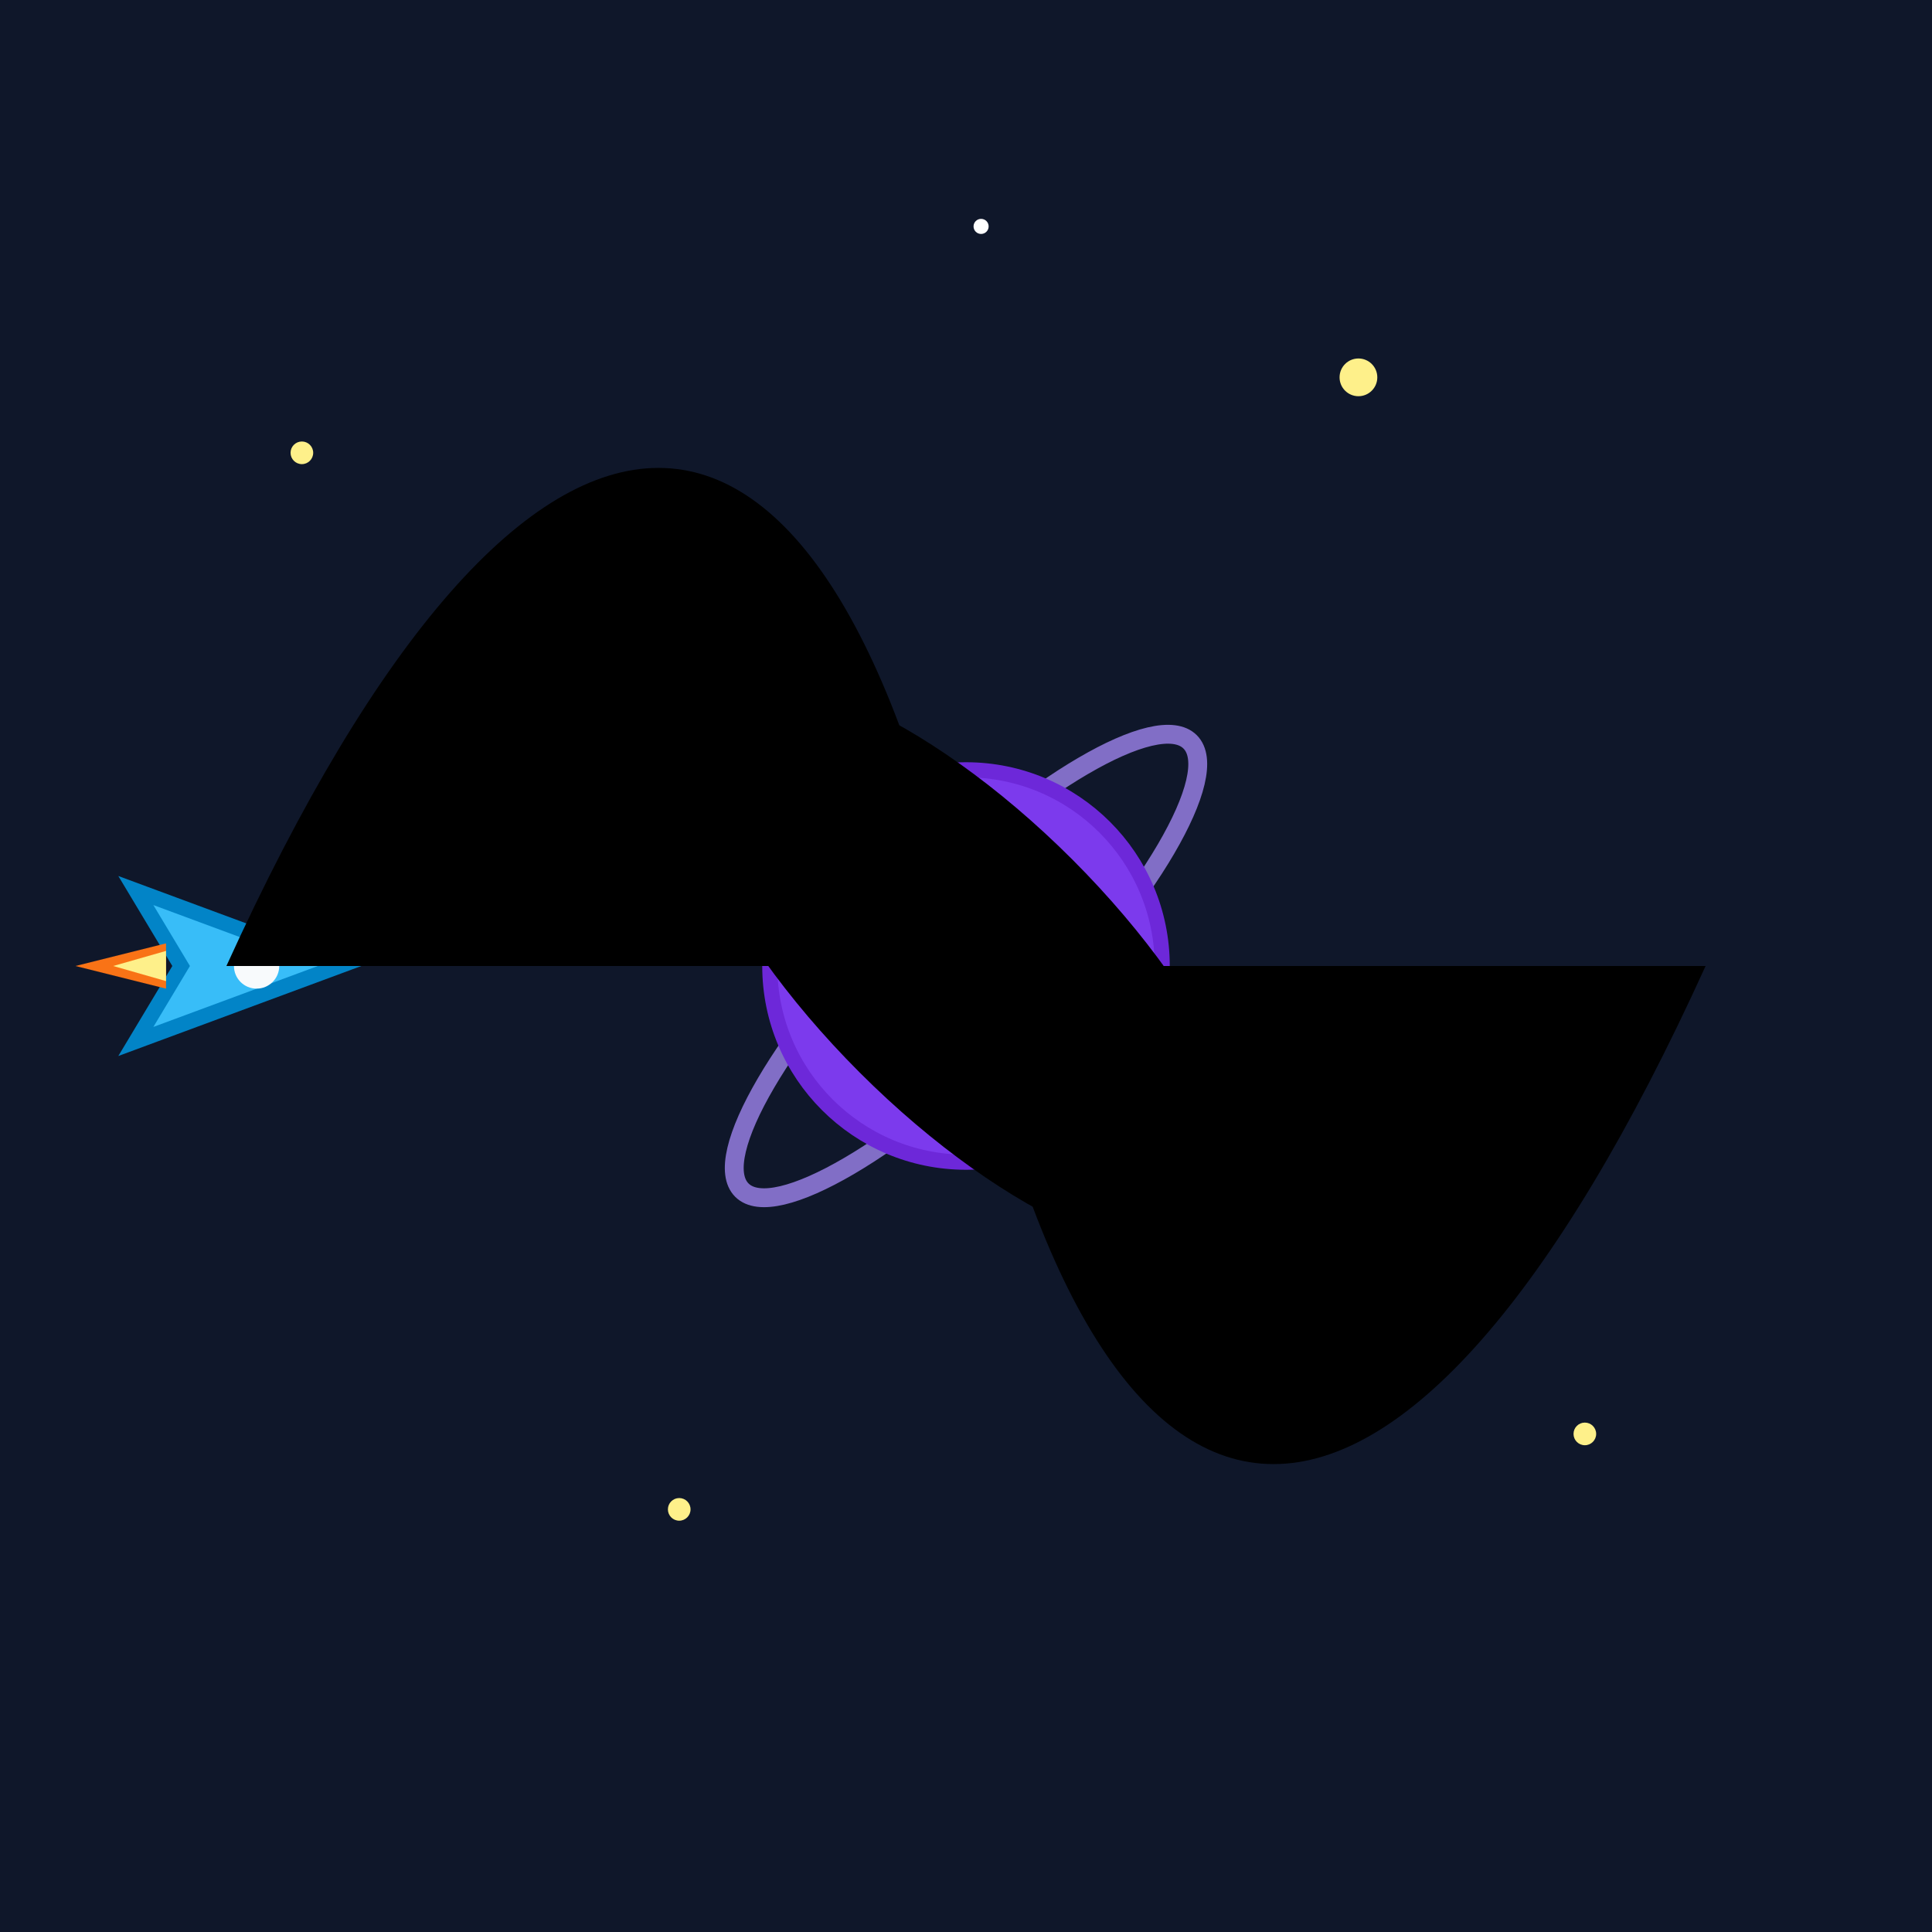
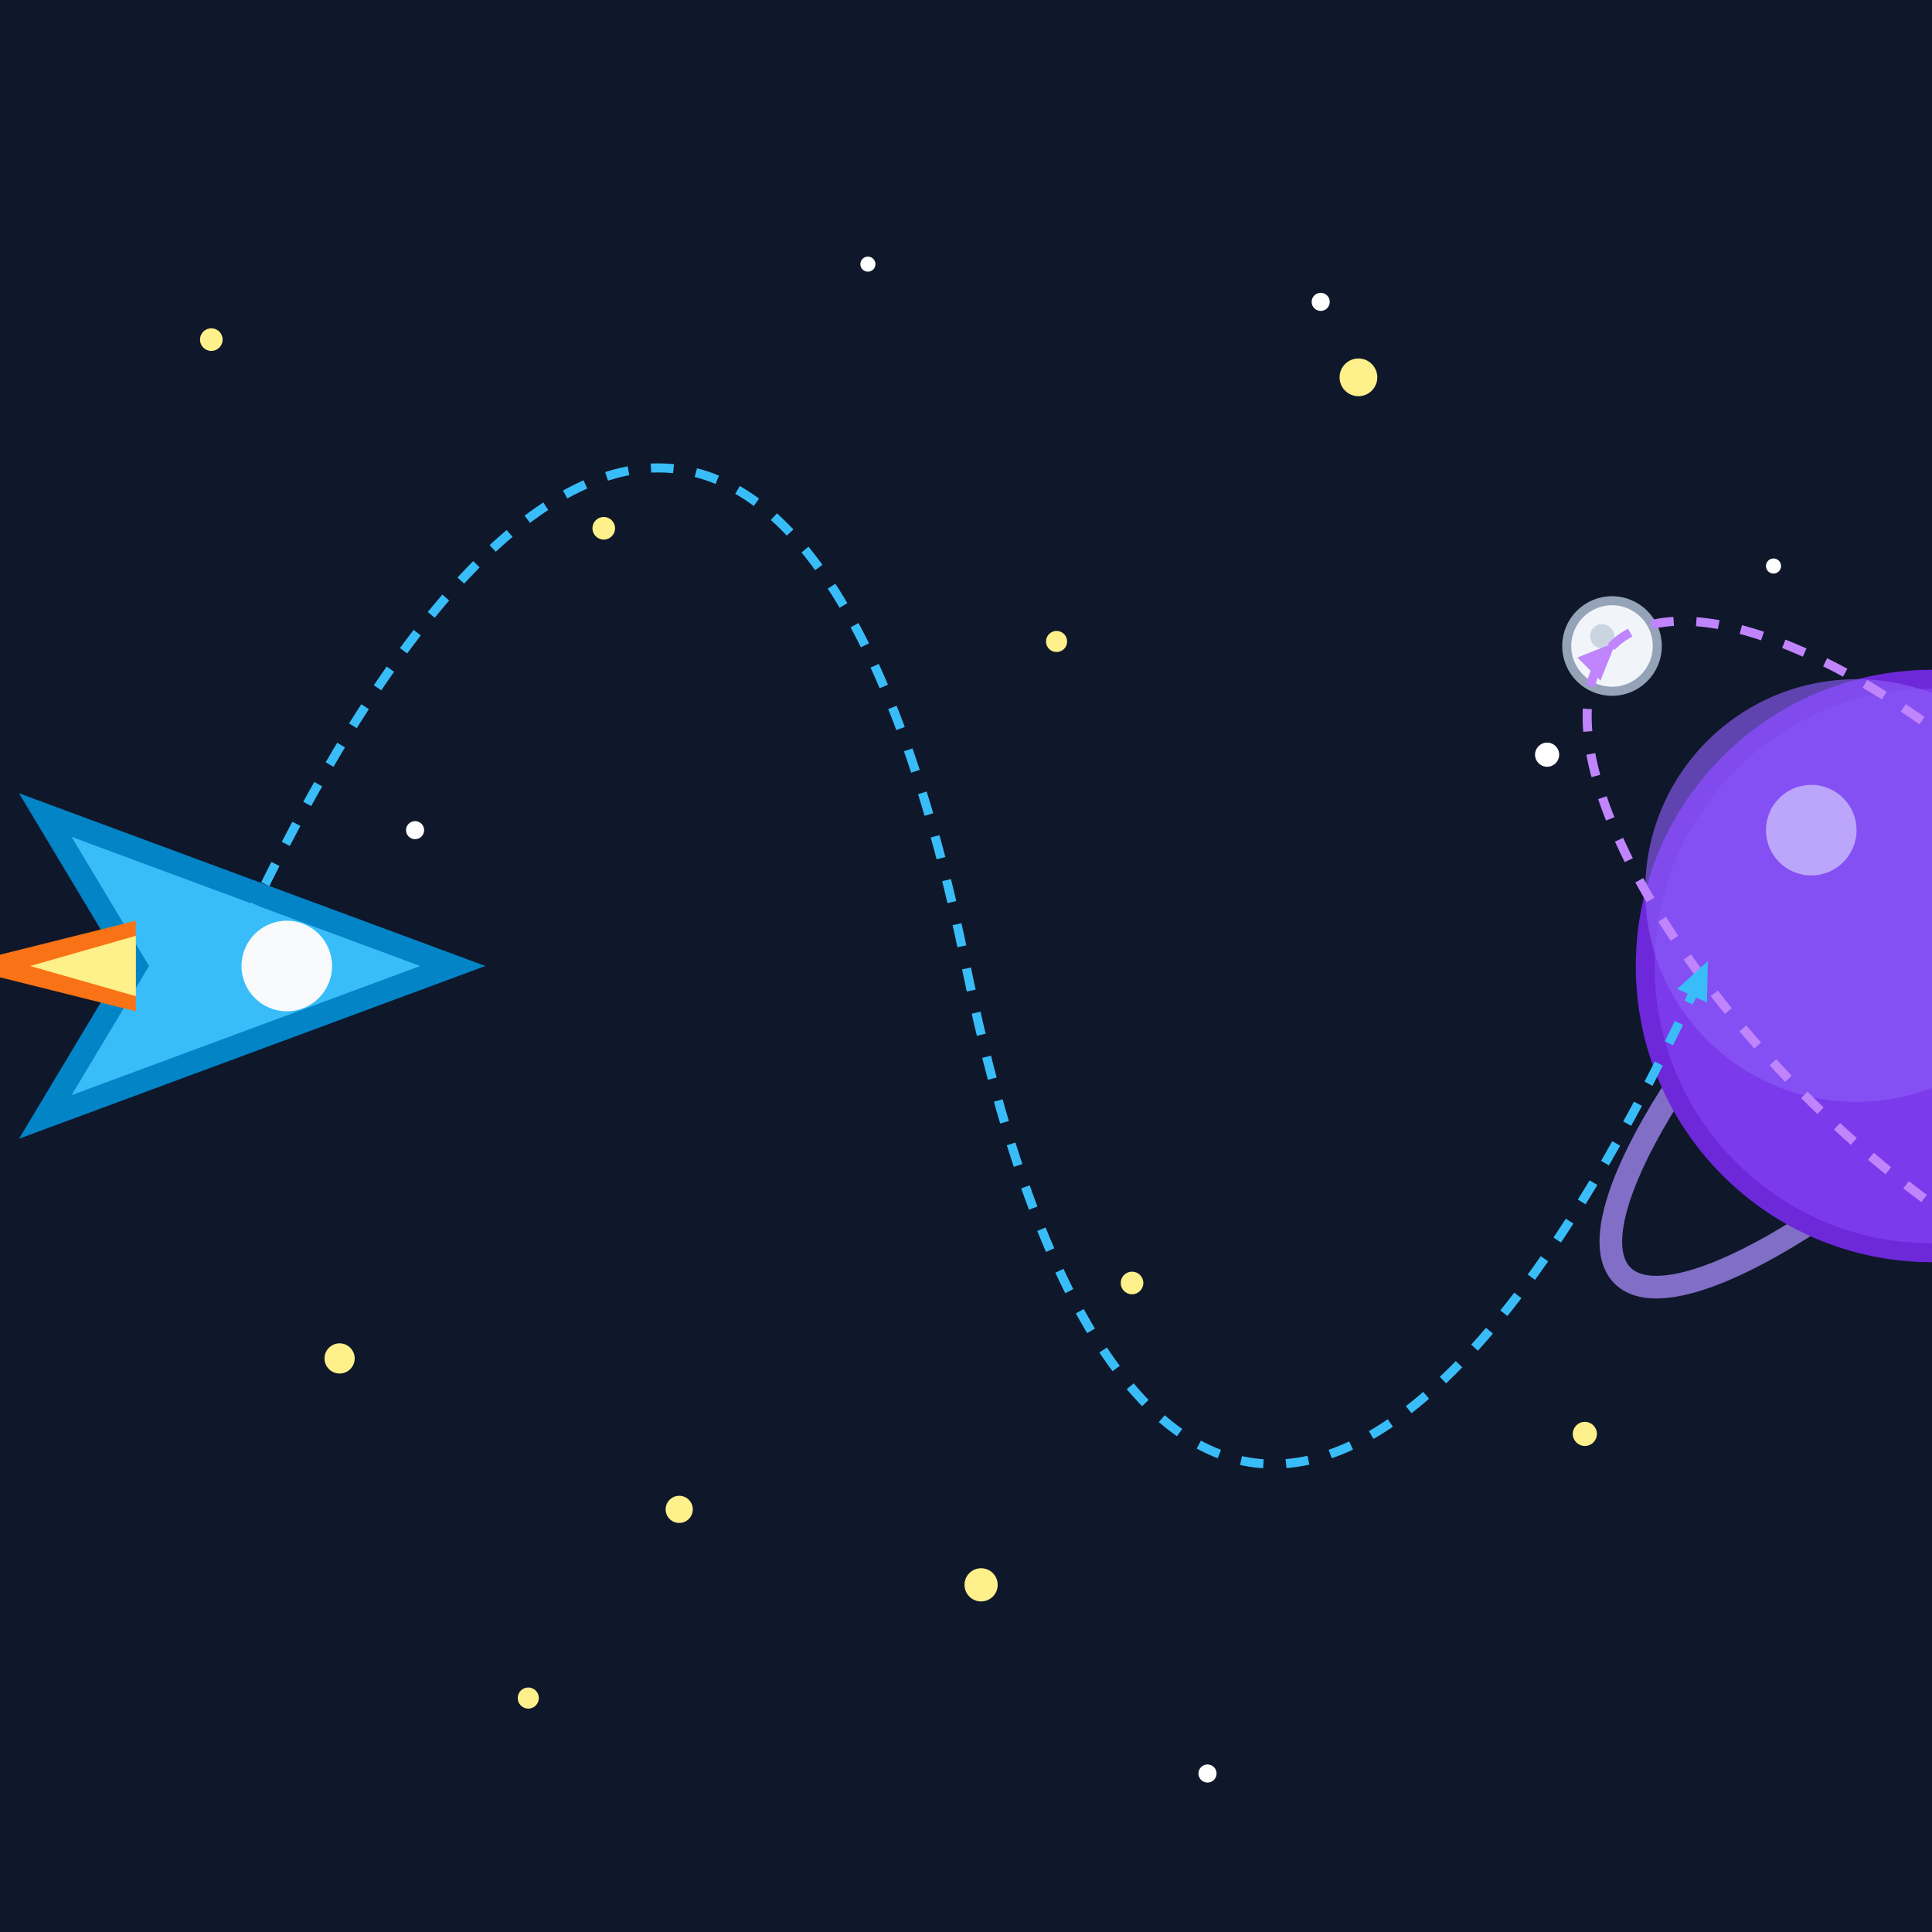
<svg xmlns="http://www.w3.org/2000/svg" width="256" height="256" viewBox="0 0 256 256" version="1.1" id="svg_complex_motion_demo">
+   <defs id="defs3">
+     <marker id="arrow_gold" viewBox="0 0 10 10" refX="7" refY="5" markerWidth="6" markerHeight="6" orient="auto-start-reverse">
+       <path d="M 1 2 L 8 5 L 1 8 z" fill="#fbbf24" id="path1" />
+     </marker>
+     <marker id="arrow_purple" viewBox="0 0 10 10" refX="7" refY="5" markerWidth="6" markerHeight="6" orient="auto-start-reverse">
+       <path d="M 1 2 L 8 5 L 1 8 z" fill="#c084fc" id="path2" />
+     </marker>
+     <marker id="arrow_cyan" viewBox="0 0 10 10" refX="7" refY="5" markerWidth="6" markerHeight="6" orient="auto-start-reverse">
+       <path d="M 1 2 L 8 5 L 1 8 z" fill="#38bdf8" id="path3" />
+     </marker>
+   </defs>
+   <path id="camera_pan" d="M 0,20 L 320,20" fill="none" stroke="#fbbf24" stroke-width="1.2" stroke-dasharray="3 3" marker-end="url(#arrow_gold)" />
  <rect width="256" height="256" fill="#0f172a" id="space_bg" />
  <g id="stars_twinkle">
-     <circle cx="40" cy="60" r="1.5" fill="#fef08a" />
-     <circle cx="210" cy="190" r="1.5" fill="#fef08a" />
-     <circle cx="130" cy="30" r="1" fill="#ffffff" />
+     <circle cx="28" cy="45" r="1.5" fill="#fef08a" id="circle3" />
+     <circle cx="55" cy="110" r="1.2" fill="#ffffff" id="circle4" />
+     <circle cx="115" cy="35" r="1.0" fill="#ffffff" id="circle5" />
+     <circle cx="140" cy="85" r="1.4" fill="#fef08a" id="circle6" />
+     <circle cx="175" cy="40" r="1.2" fill="#ffffff" id="circle7" />
+     <circle cx="210" cy="190" r="1.6" fill="#fef08a" id="circle8" />
+     <circle cx="235" cy="75" r="1.0" fill="#ffffff" id="circle9" />
+     <circle cx="70" cy="225" r="1.4" fill="#fef08a" id="circle10" />
+     <circle cx="160" cy="235" r="1.2" fill="#ffffff" id="circle11" />
+     <path id="twinkle_dist" d="M 0,0 L 0,0" />
    <path id="twinkle_fade_down" d="M 0,0 L 0,0" />
    <path id="twinkle_fade_up" d="M 0,0 L 0,0" />
  </g>
  <g id="star_blink">
-     <circle cx="180" cy="50" r="2.5" fill="#fef08a" />
+     <circle cx="180" cy="50" r="2.5" fill="#fef08a" id="circle12" />
+     <circle cx="45" cy="180" r="2.0" fill="#fef08a" id="circle13" />
+     <circle cx="130" cy="210" r="2.2" fill="#fef08a" id="circle14" />
+     <circle cx="225" cy="135" r="1.8" fill="#fde047" id="circle15" />
+     <path id="blink_dist" d="M 0,0 L 0,0" />
    <path id="strobe_1" d="M 0,0 L 0,0" />
    <path id="strobe_2" d="M 0,0 L 0,0" />
    <path id="strobe_3" d="M 0,0 L 0,0" />
    <path id="strobe_4" d="M 0,0 L 0,0" />
    <path id="strobe_5" d="M 0,0 L 0,0" />
  </g>
  <g id="star_fade_blink">
-     <circle cx="90" cy="200" r="1.5" fill="#fef08a" />
+     <circle cx="90" cy="200" r="1.8" fill="#fef08a" id="circle16" />
+     <circle cx="80" cy="70" r="1.5" fill="#fef08a" id="circle17" />
+     <circle cx="205" cy="100" r="1.6" fill="#ffffff" id="circle18" />
+     <circle cx="150" cy="170" r="1.5" fill="#fef08a" id="circle19" />
+     <path id="fb_dist" d="M 0,0 L 0,0" />
    <path id="fb_fade" d="M 0,0 L 0,0" />
    <path id="fb_hide_1" d="M 0,0 L 0,0" />
    <path id="fb_hide_2" d="M 0,0 L 0,0" />
    <path id="fb_hide_3" d="M 0,0 L 0,0" />
  </g>
  <g id="group_planet">
-     <ellipse cx="128" cy="128" rx="42" ry="11" fill="none" stroke="#a78bfa" stroke-width="2.5" transform="rotate(-45 128 128)" opacity="0.75" />
-     <circle cx="128" cy="128" r="26" fill="#7c3aed" stroke="#6d28d9" stroke-width="2" />
-     <circle cx="121" cy="121" r="19" fill="#8b5cf6" opacity="0.65" />
-     <circle cx="117" cy="116" r="4.5" fill="#c4b5fd" opacity="0.85" />
+     <path id="planet_dist" d="M 0,0 L 0,0" />
+     <ellipse cx="256" cy="128" rx="58" ry="16" fill="none" stroke="#a78bfa" stroke-width="3" transform="rotate(-45 256 128)" opacity="0.75" id="ellipse19" />
+     <circle cx="256" cy="128" r="38" fill="#7c3aed" stroke="#6d28d9" stroke-width="2.5" id="circle20" />
+     <circle cx="246" cy="118" r="28" fill="#8b5cf6" opacity="0.65" id="circle21" />
+     <circle cx="240" cy="110" r="6" fill="#c4b5fd" opacity="0.85" id="circle22" />
  </g>
  <g id="group_moon">
-     <circle cx="92.6" cy="92.6" r="5" fill="#f1f5f9" stroke="#94a3b8" stroke-width="1.2" />
-     <circle cx="91.5" cy="91.5" r="1.4" fill="#cbd5e1" />
-     <path id="moon_orbit_path" d="M 92.6,92.6 C 100.4,84.8 122.6,94.4 142.1,113.9 C 161.6,133.4 171.2,155.6 163.4,163.4 C 155.6,171.2 133.4,161.6 113.9,142.1 C 94.4,122.6 84.8,100.4 92.6,92.6" />
+     <path id="moon_dist" d="M 0,0 L 0,0" />
+     <circle cx="213.6" cy="85.6" r="6" fill="#f1f5f9" stroke="#94a3b8" stroke-width="1.2" id="circle23" />
+     <circle cx="212.3" cy="84.3" r="1.6" fill="#cbd5e1" id="circle24" />
+     <path id="moon_orbit_path" d="M 213.6,85.6 C 223.0,76.2 249.6,87.6 273.0,111.0 C 296.4,134.4 307.8,161.0 298.4,170.4 C 289.0,179.8 262.4,168.4 239.0,145.0 C 215.6,121.6 204.2,95.0 213.6,85.6" fill="none" stroke="#c084fc" stroke-width="1.2" stroke-dasharray="3 3" marker-end="url(#arrow_purple)" />
    <path id="moon_depth_back" d="M 0,0 L 0,0" />
    <path id="moon_depth_front" d="M 0,0 L 0,0" />
    <path id="moon_scale_p1" d="M 0,0 L 0,0" />
    <path id="moon_scale_p2" d="M 0,0 L 0,0" />
    <path id="moon_scale_p3" d="M 0,0 L 0,0" />
    <path id="moon_scale_p4" d="M 0,0 L 0,0" />
  </g>
  <g id="group_shuttle">
-     <polygon points="45,128 18,118 24,128 18,138" fill="#38bdf8" stroke="#0284c7" stroke-width="2" />
+     <path id="shuttle_dist" d="M 0,0 L 0,0" />
+     <polygon points="60,128 6,108 18,128 6,148" fill="#38bdf8" stroke="#0284c7" stroke-width="3" id="polygon24" />
    <g id="engine_trail">
-       <polygon points="22,125 10,128 22,131" fill="#f97316" />
-       <polygon points="22,126 15,128 22,130" fill="#fef08a" />
+       <polygon points="18,122 -6,128 18,134" fill="#f97316" id="polygon25" />
+       <polygon points="18,124 4,128 18,132" fill="#fef08a" id="polygon26" />
      <path id="flame_p1_up" d="M 0,0 L 0,0" />
      <path id="flame_p1_fade_up" d="M 0,0 L 0,0" />
      <path id="flame_p1_down" d="M 0,0 L 0,0" />
      <path id="flame_p1_fade_down" d="M 0,0 L 0,0" />
      <path id="flame_p2_up" d="M 0,0 L 0,0" />
      <path id="flame_p2_fade_up" d="M 0,0 L 0,0" />
      <path id="flame_p2_down" d="M 0,0 L 0,0" />
      <path id="flame_p2_fade_down" d="M 0,0 L 0,0" />
    </g>
-     <circle cx="34" cy="128" r="3" fill="#f8fafc" />
-     <path id="flight_path" d="M 30,128 C 70,40 110,40 128,128 C 146,216 186,216 226,128" />
-     <path id="barrel_roll" d="M 0,0 L 0,0" />
+     <circle cx="38" cy="128" r="6" fill="#f8fafc" id="circle26" />
+     <path id="flight_path" d="M 30,128 C 70,40 110,40 128,128 C 146,216 186,216 226,128" fill="none" stroke="#38bdf8" stroke-width="1.2" stroke-dasharray="3 3" marker-end="url(#arrow_cyan)" />
+     <path id="roll_top" d="M 0,0 L 0,0" />
+     <path id="roll_hold" d="M 0,0 L 0,0" />
+     <path id="roll_bottom" d="M 0,0 L 0,0" />
    <path id="zoom_scale" d="M 0,0 L 0,0" />
  </g>
</svg>
